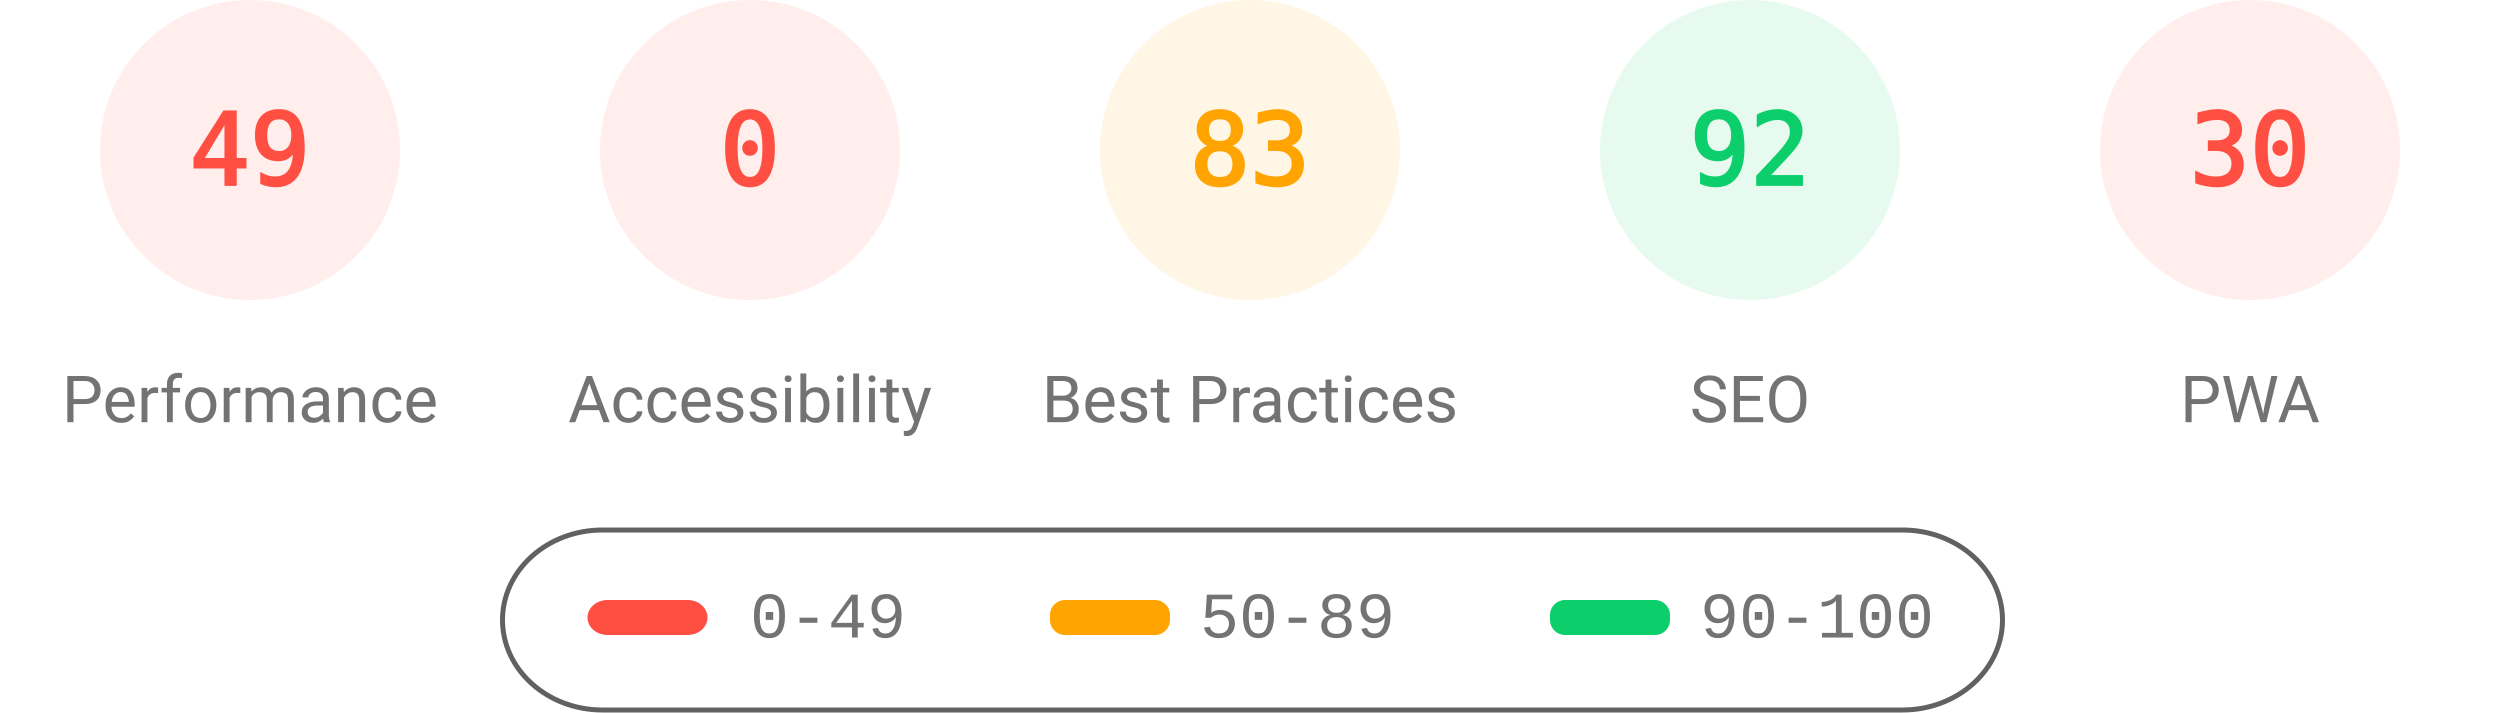
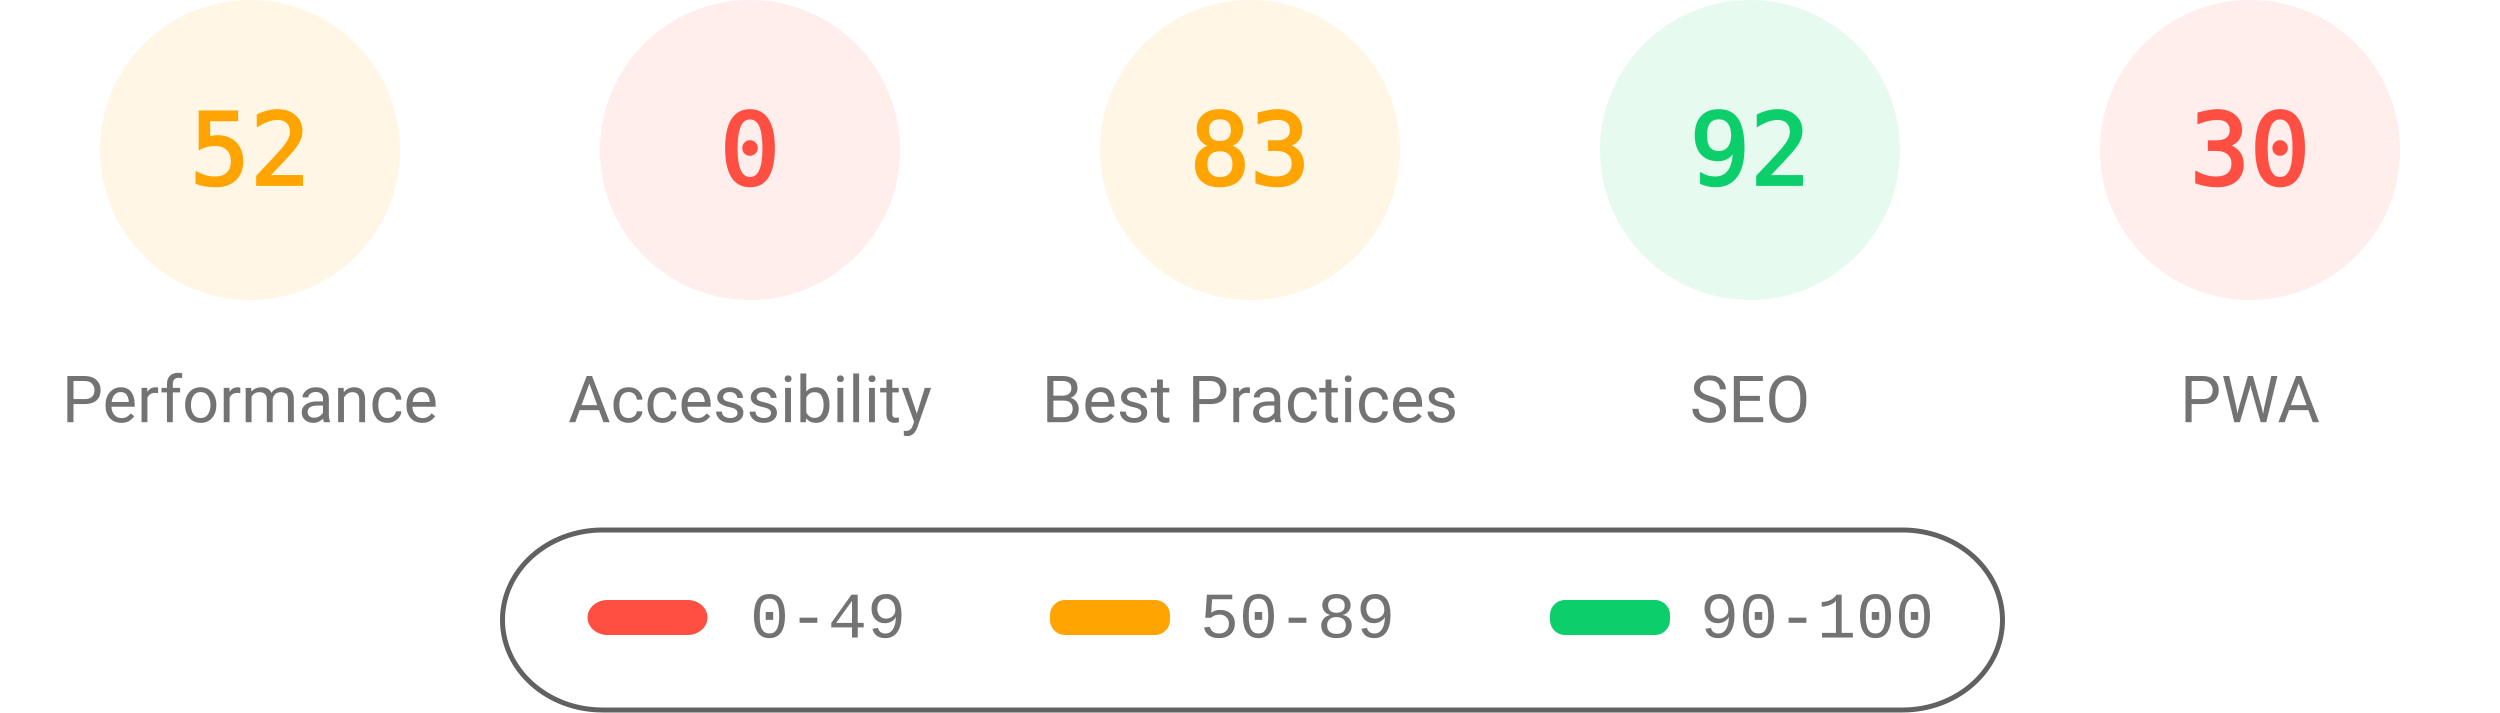
<svg xmlns="http://www.w3.org/2000/svg" fill="none" width="1000" height="285">
  <style>.gauge-base{opacity:.1}.gauge-arc{fill:none;animation-delay:250ms;stroke-linecap:round;transform:rotate(-90deg);transform-origin:100px 60px;animation:load-gauge 1s ease forwards}.guage-text{font-size:40px;font-family:monospace;text-align:center}.guage-red{color:#ff4e42;fill:#ff4e42;stroke:#ff4e42}.guage-orange{color:#ffa400;fill:#ffa400;stroke:#ffa400}.guage-green{color:#0cce6b;fill:#0cce6b;stroke:#0cce6b}.guage-undefined{color:#5c5c5c;fill:#5c5c5c;stroke:#5c5c5c}.guage-title{color:#737373;fill:#737373;stroke:none;font-size:26px;line-height:26px;font-family:Roboto,Halvetica,Arial,sans-serif}@keyframes load-gauge{from{stroke-dasharray:0 352.858}}</style>
-   <svg class="guage-div guage-perf guage-red" viewBox="0 0 200 200" width="200" height="200">
+   <svg class="guage-div guage-perf guage-orange" viewBox="0 0 200 200" width="200" height="200">
    <circle class="gauge-base" r="56" cx="100" cy="60" stroke-width="8" />
-     <circle class="gauge-arc guage-arc-1" r="56" cx="100" cy="60" stroke-width="8" style="stroke-dasharray:172.41,351.858" />
-     <text class="guage-text" x="100" y="60" alignment-baseline="central" dominant-baseline="central" text-anchor="middle">49</text>
+     <circle class="gauge-arc guage-arc-1" r="56" cx="100" cy="60" stroke-width="8" style="stroke-dasharray:182.966,351.858" />
+     <text class="guage-text" x="100" y="60" alignment-baseline="central" dominant-baseline="central" text-anchor="middle">52</text>
    <text class="guage-title" x="100" y="160" alignment-baseline="central" dominant-baseline="central" text-anchor="middle">Performance</text>
  </svg>
  <svg class="guage-div guage-acc guage-red" viewBox="0 0 200 200" width="200" height="200" x="200">
    <circle class="gauge-base" r="56" cx="100" cy="60" stroke-width="8" />
    <circle class="gauge-arc guage-arc-2" r="56" cx="100" cy="60" stroke-width="8" style="stroke-dasharray:0,351.858" />
    <text class="guage-text" x="100" y="60" alignment-baseline="central" dominant-baseline="central" text-anchor="middle">0</text>
    <text class="guage-title" x="100" y="160" alignment-baseline="central" dominant-baseline="central" text-anchor="middle">Accessibility</text>
  </svg>
  <svg class="guage-div guage-best guage-orange" viewBox="0 0 200 200" width="200" height="200" x="400">
    <circle class="gauge-base" r="56" cx="100" cy="60" stroke-width="8" />
    <circle class="gauge-arc guage-arc-3" r="56" cx="100" cy="60" stroke-width="8" style="stroke-dasharray:292.042,351.858" />
    <text class="guage-text" x="100" y="60" alignment-baseline="central" dominant-baseline="central" text-anchor="middle">83</text>
    <text class="guage-title" x="100" y="160" alignment-baseline="central" dominant-baseline="central" text-anchor="middle">Best Practices</text>
  </svg>
  <svg class="guage-div guage-seo guage-green" viewBox="0 0 200 200" width="200" height="200" x="600">
    <circle class="gauge-base" r="56" cx="100" cy="60" stroke-width="8" />
    <circle class="gauge-arc guage-arc-4" r="56" cx="100" cy="60" stroke-width="8" style="stroke-dasharray:323.709,351.858" />
    <text class="guage-text" x="100" y="60" alignment-baseline="central" dominant-baseline="central" text-anchor="middle">92</text>
    <text class="guage-title" x="100" y="160" alignment-baseline="central" dominant-baseline="central" text-anchor="middle">SEO</text>
  </svg>
  <svg class="guage-div guage-pwa guage-red" viewBox="0 0 200 200" width="200" height="200" x="800">
    <circle class="gauge-base" r="56" cx="100" cy="60" stroke-width="8" />
    <circle class="gauge-arc guage-arc-4" r="56" cx="100" cy="60" stroke-width="8" style="stroke-dasharray:105.557,351.858" />
    <text class="guage-text" x="100" y="60" alignment-baseline="central" dominant-baseline="central" text-anchor="middle">30</text>
    <text class="guage-title" x="100" y="160" alignment-baseline="central" dominant-baseline="central" text-anchor="middle">PWA</text>
  </svg>
  <svg width="604" height="76" x="200" y="210">
    <path fill="none" id="canvas_background" d="M-1-1h604v80H-1z" />
    <rect fill-opacity="0" stroke="#616161" stroke-width="2" rx="40" id="svg_2" height="72" width="600" y="2" x="1" fill="#000" />
    <rect stroke="#000" rx="8" id="svg_3" height="14" width="48" y="30" x="35" stroke-opacity="null" stroke-width="0" fill="#ff4e42" />
    <rect stroke="#000" rx="6" id="svg_4" height="14" width="48" y="30" x="220" stroke-opacity="null" stroke-width="0" fill="#ffa400" />
    <rect stroke="#000" rx="6" id="svg_5" height="14" width="48" y="30" x="420" stroke-opacity="null" stroke-width="0" fill="#0cce6b" />
    <text xml:space="preserve" text-anchor="start" font-family="'Courier New', Courier, monospace" font-size="26" id="svg_6" y="45" x="100" stroke-opacity="null" stroke-width="0" stroke="#000" fill="#737373">0-49</text>
    <text xml:space="preserve" text-anchor="start" font-family="'Courier New', Courier, monospace" font-size="26" id="svg_7" y="45" x="280" stroke-opacity="null" stroke-width="0" stroke="#000" fill="#737373">50-89</text>
    <text xml:space="preserve" text-anchor="start" font-family="'Courier New', Courier, monospace" font-size="26" id="svg_8" y="45" x="480" stroke-opacity="null" stroke-width="0" stroke="#000" fill="#737373">90-100</text>
  </svg>
</svg>
